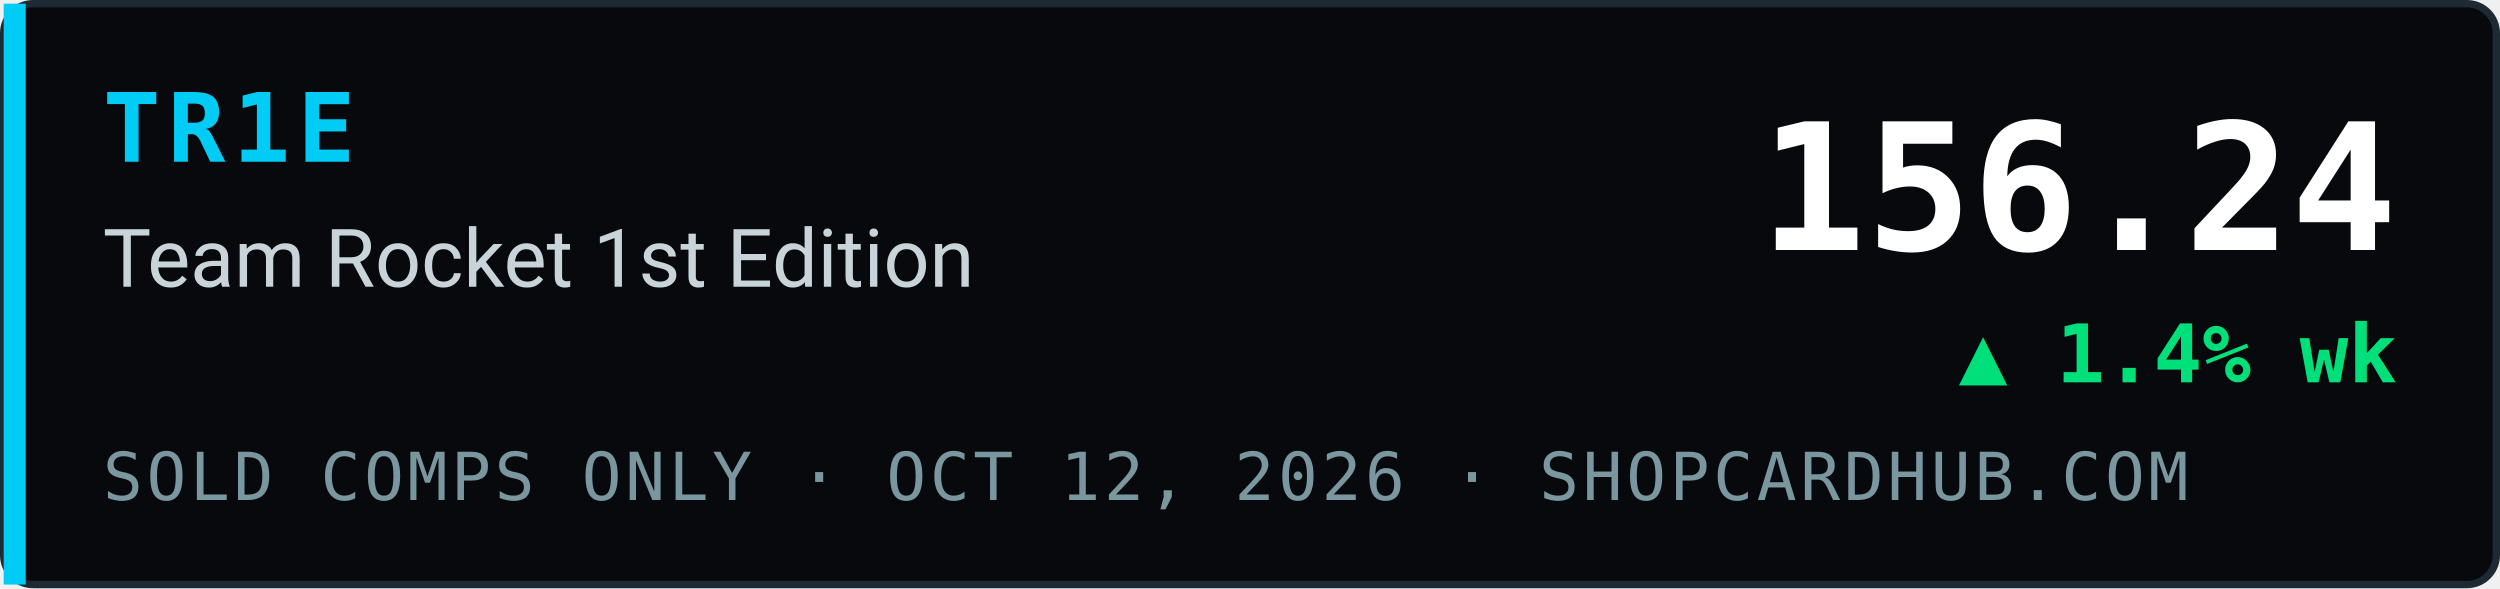
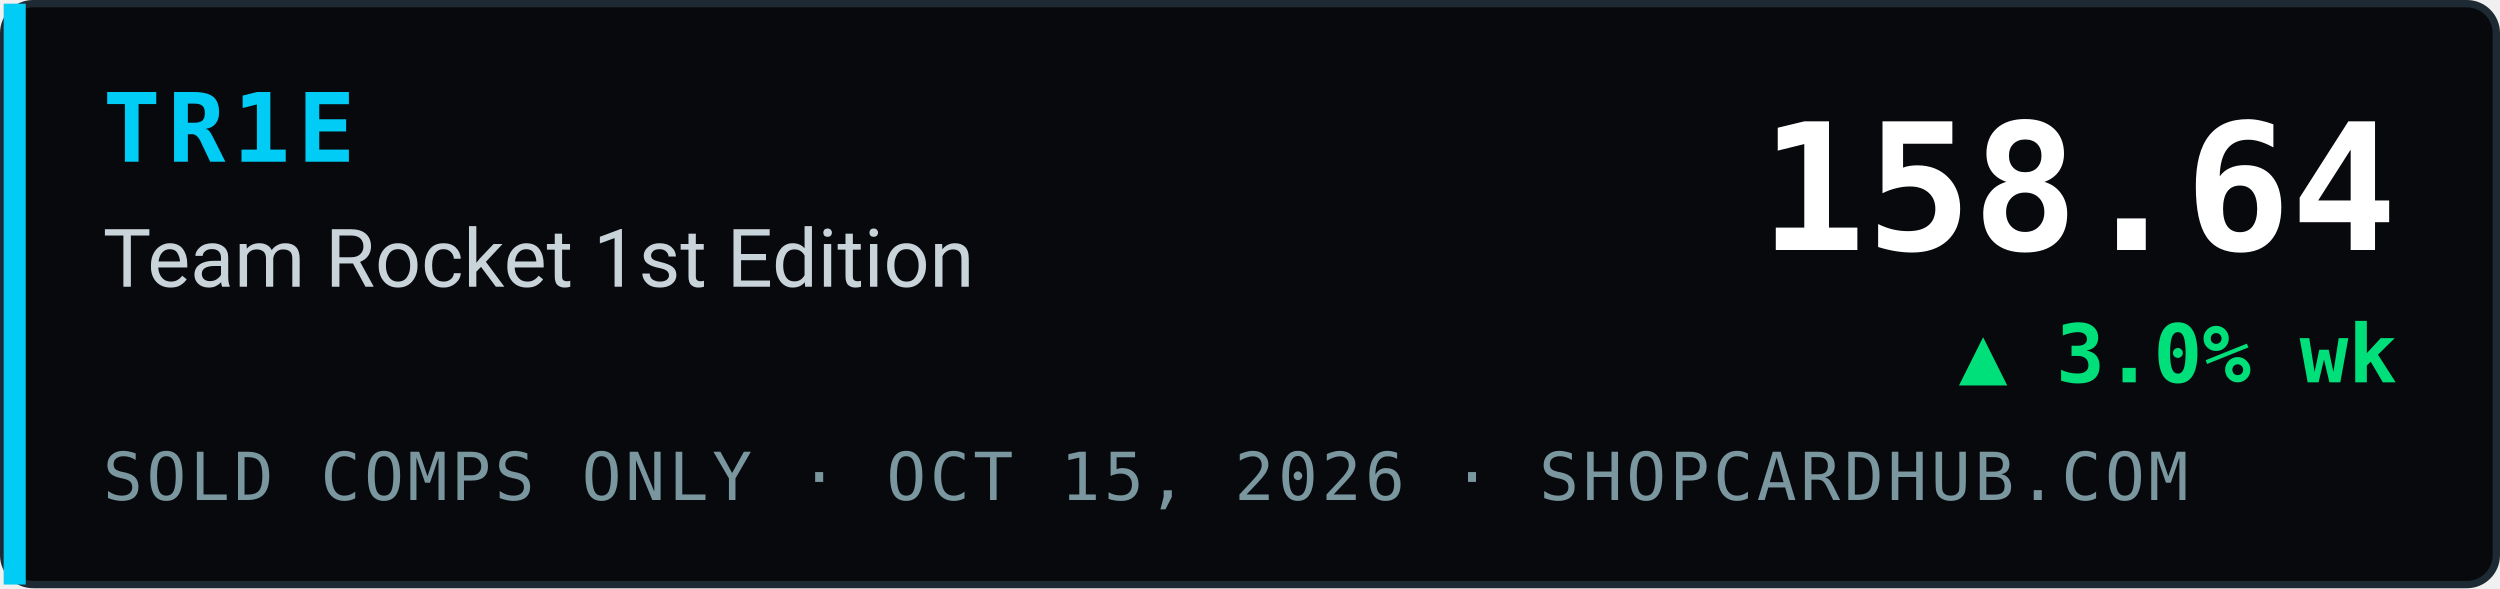
- <svg xmlns="http://www.w3.org/2000/svg" width="340" height="80" viewBox="0 0 340 80" role="img" aria-label="TR1E Team Rocket 1st Edition index 156.24, ▲ 1.4% wk, sold comps only, ShopCardHub">
+ <svg xmlns="http://www.w3.org/2000/svg" width="340" height="80" viewBox="0 0 340 80" role="img" aria-label="TR1E Team Rocket 1st Edition index 158.64, ▲ 3.0% wk, sold comps only, ShopCardHub">
  <rect x="0.5" y="0.5" width="339" height="79" rx="4" fill="#07090c" stroke="#1e2a33" />
  <rect x="0.5" y="0.5" width="3" height="79" fill="#00ccf5" />
  <text x="14" y="22" font-family="ui-monospace,SFMono-Regular,Menlo,Consolas,monospace" font-size="13" font-weight="700" fill="#00ccf5" letter-spacing="1">TR1E</text>
  <text x="14" y="39" font-family="system-ui,-apple-system,Segoe UI,Roboto,Helvetica,Arial,sans-serif" font-size="11" fill="#c9d4da">Team Rocket 1st Edition</text>
-   <text x="14" y="68" font-family="ui-monospace,SFMono-Regular,Menlo,Consolas,monospace" font-size="9" fill="#7a969e" letter-spacing="0.5">SOLD COMPS ONLY · OCT 12, 2026 · SHOPCARDHUB.COM</text>
-   <text x="326" y="34" text-anchor="end" font-family="ui-monospace,SFMono-Regular,Menlo,Consolas,monospace" font-size="24" font-weight="700" fill="#ffffff">156.24</text>
-   <text x="326" y="52" text-anchor="end" font-family="ui-monospace,SFMono-Regular,Menlo,Consolas,monospace" font-size="11" font-weight="700" fill="#00e07a">▲ 1.4% wk</text>
+   <text x="14" y="68" font-family="ui-monospace,SFMono-Regular,Menlo,Consolas,monospace" font-size="9" fill="#7a969e" letter-spacing="0.5">SOLD COMPS ONLY · OCT 15, 2026 · SHOPCARDHUB.COM</text>
+   <text x="326" y="34" text-anchor="end" font-family="ui-monospace,SFMono-Regular,Menlo,Consolas,monospace" font-size="24" font-weight="700" fill="#ffffff">158.64</text>
+   <text x="326" y="52" text-anchor="end" font-family="ui-monospace,SFMono-Regular,Menlo,Consolas,monospace" font-size="11" font-weight="700" fill="#00e07a">▲ 3.0% wk</text>
</svg>
